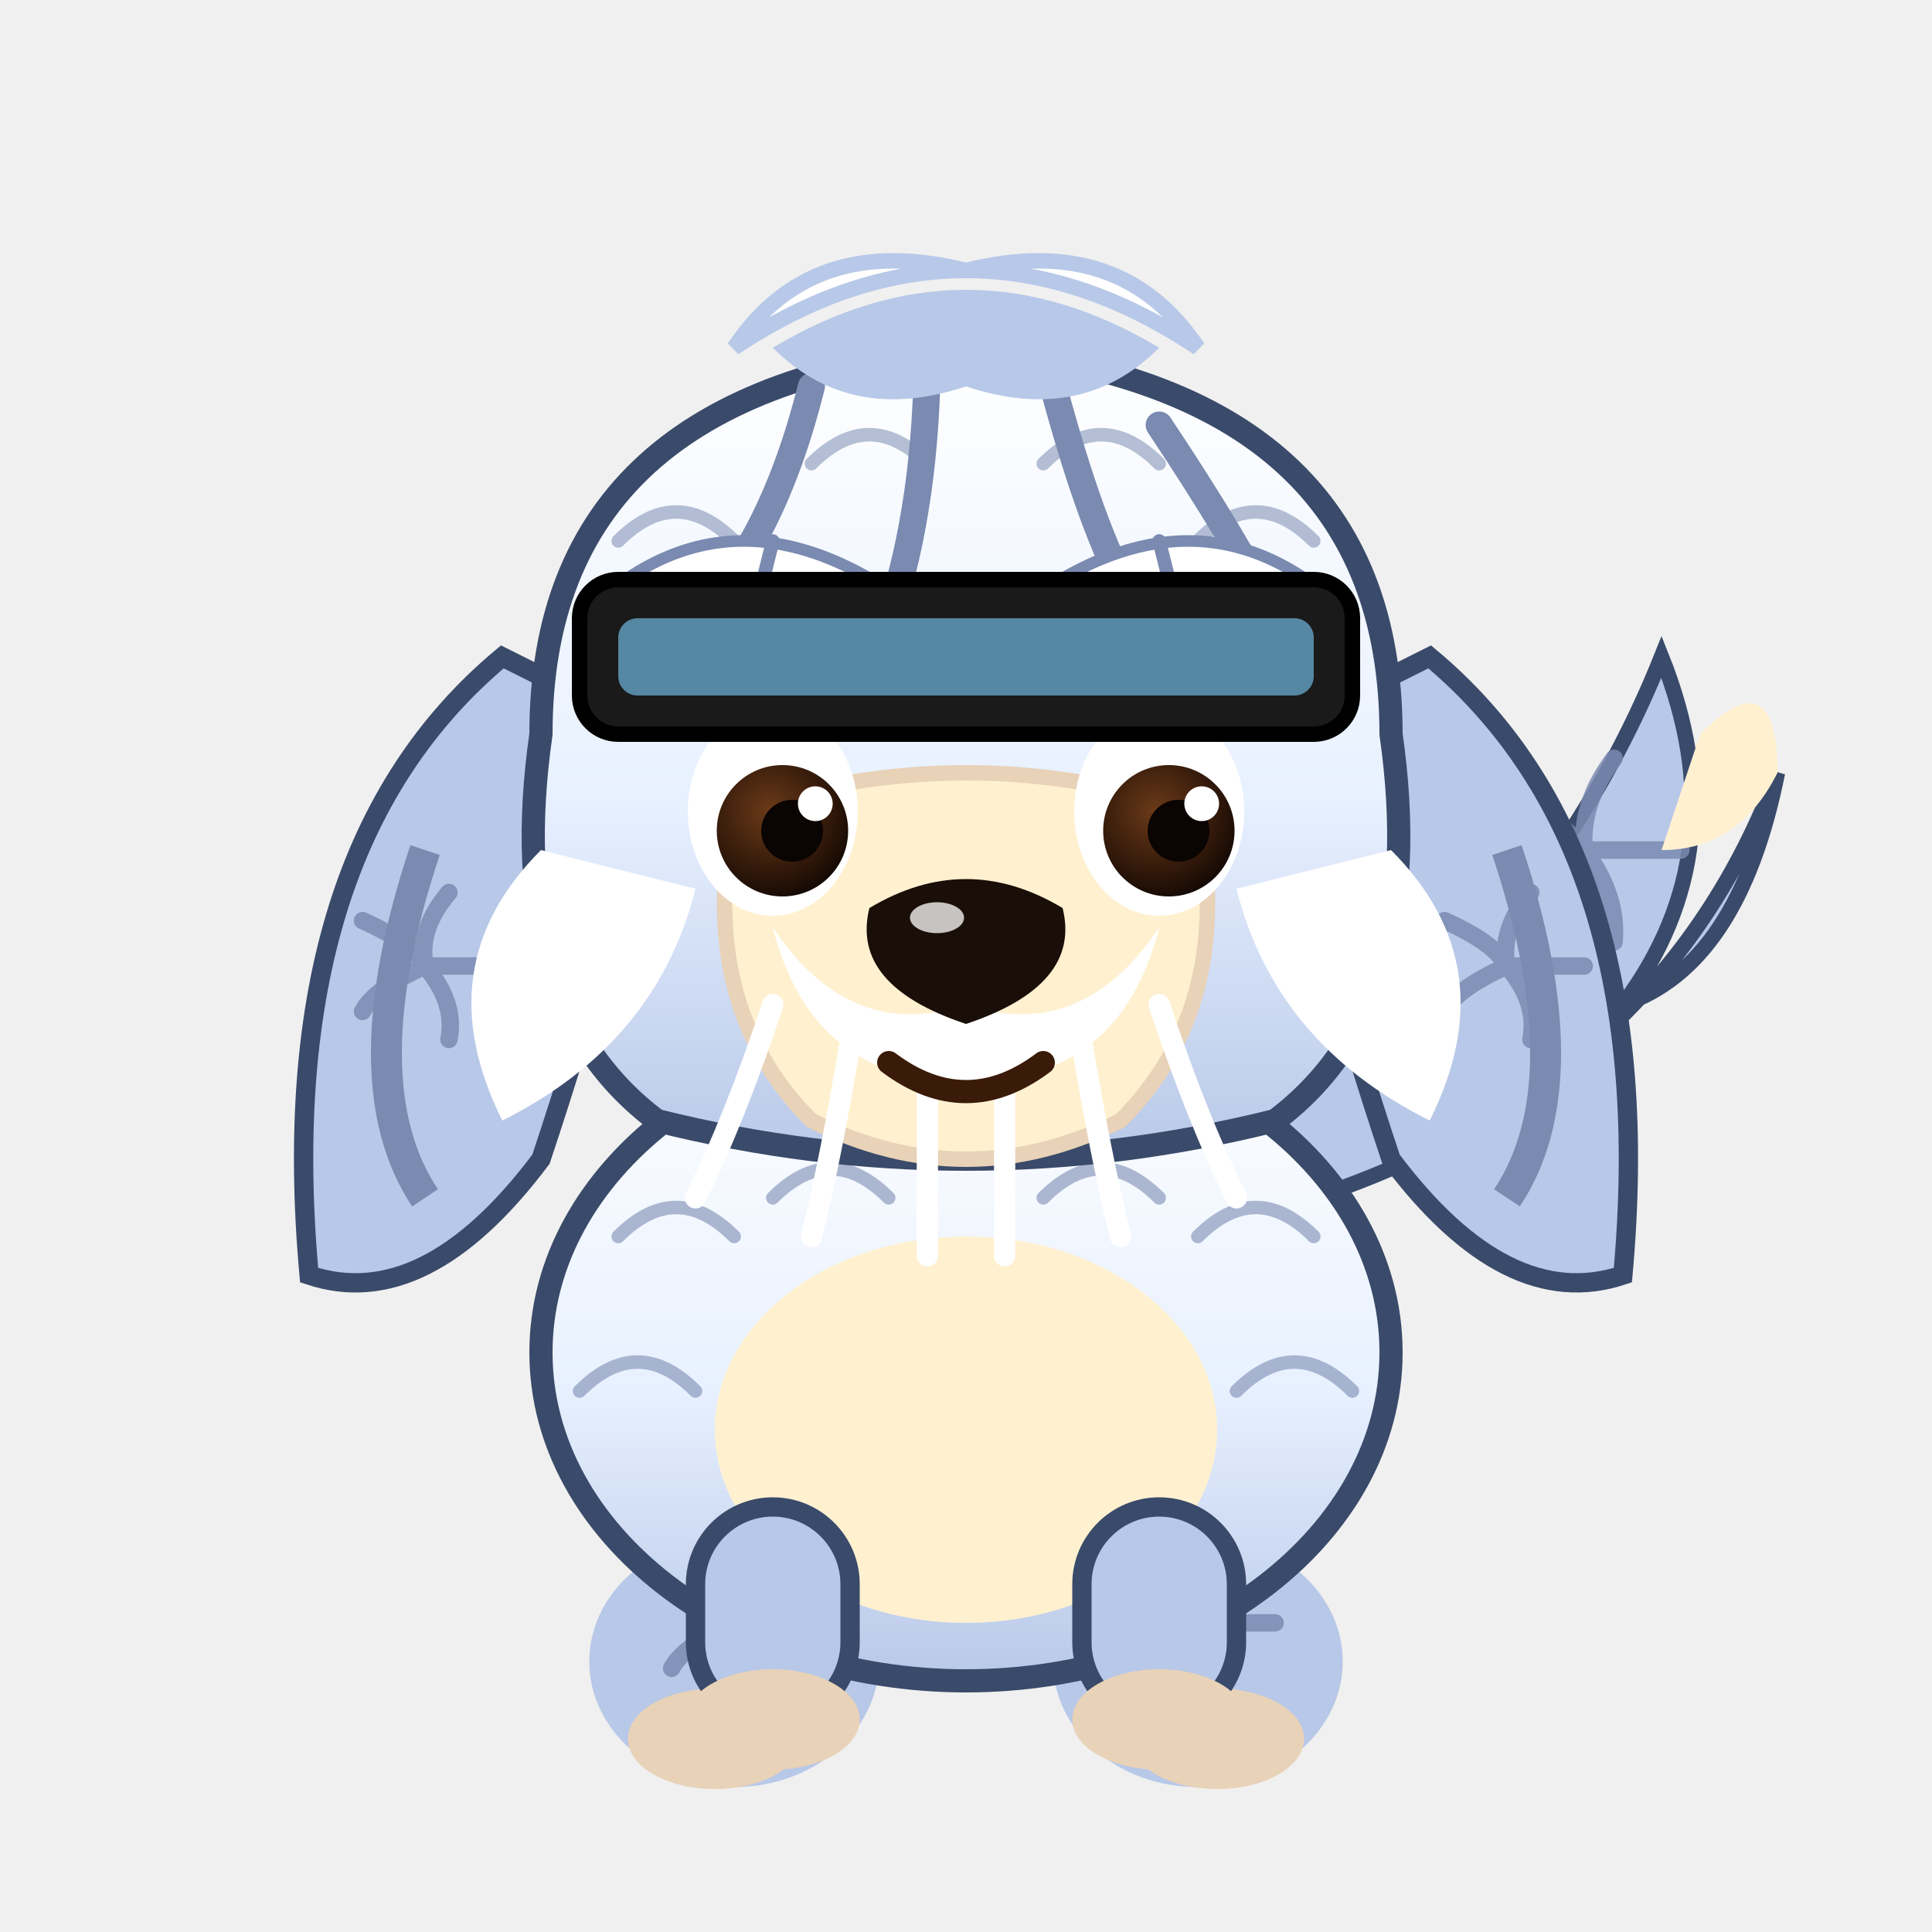
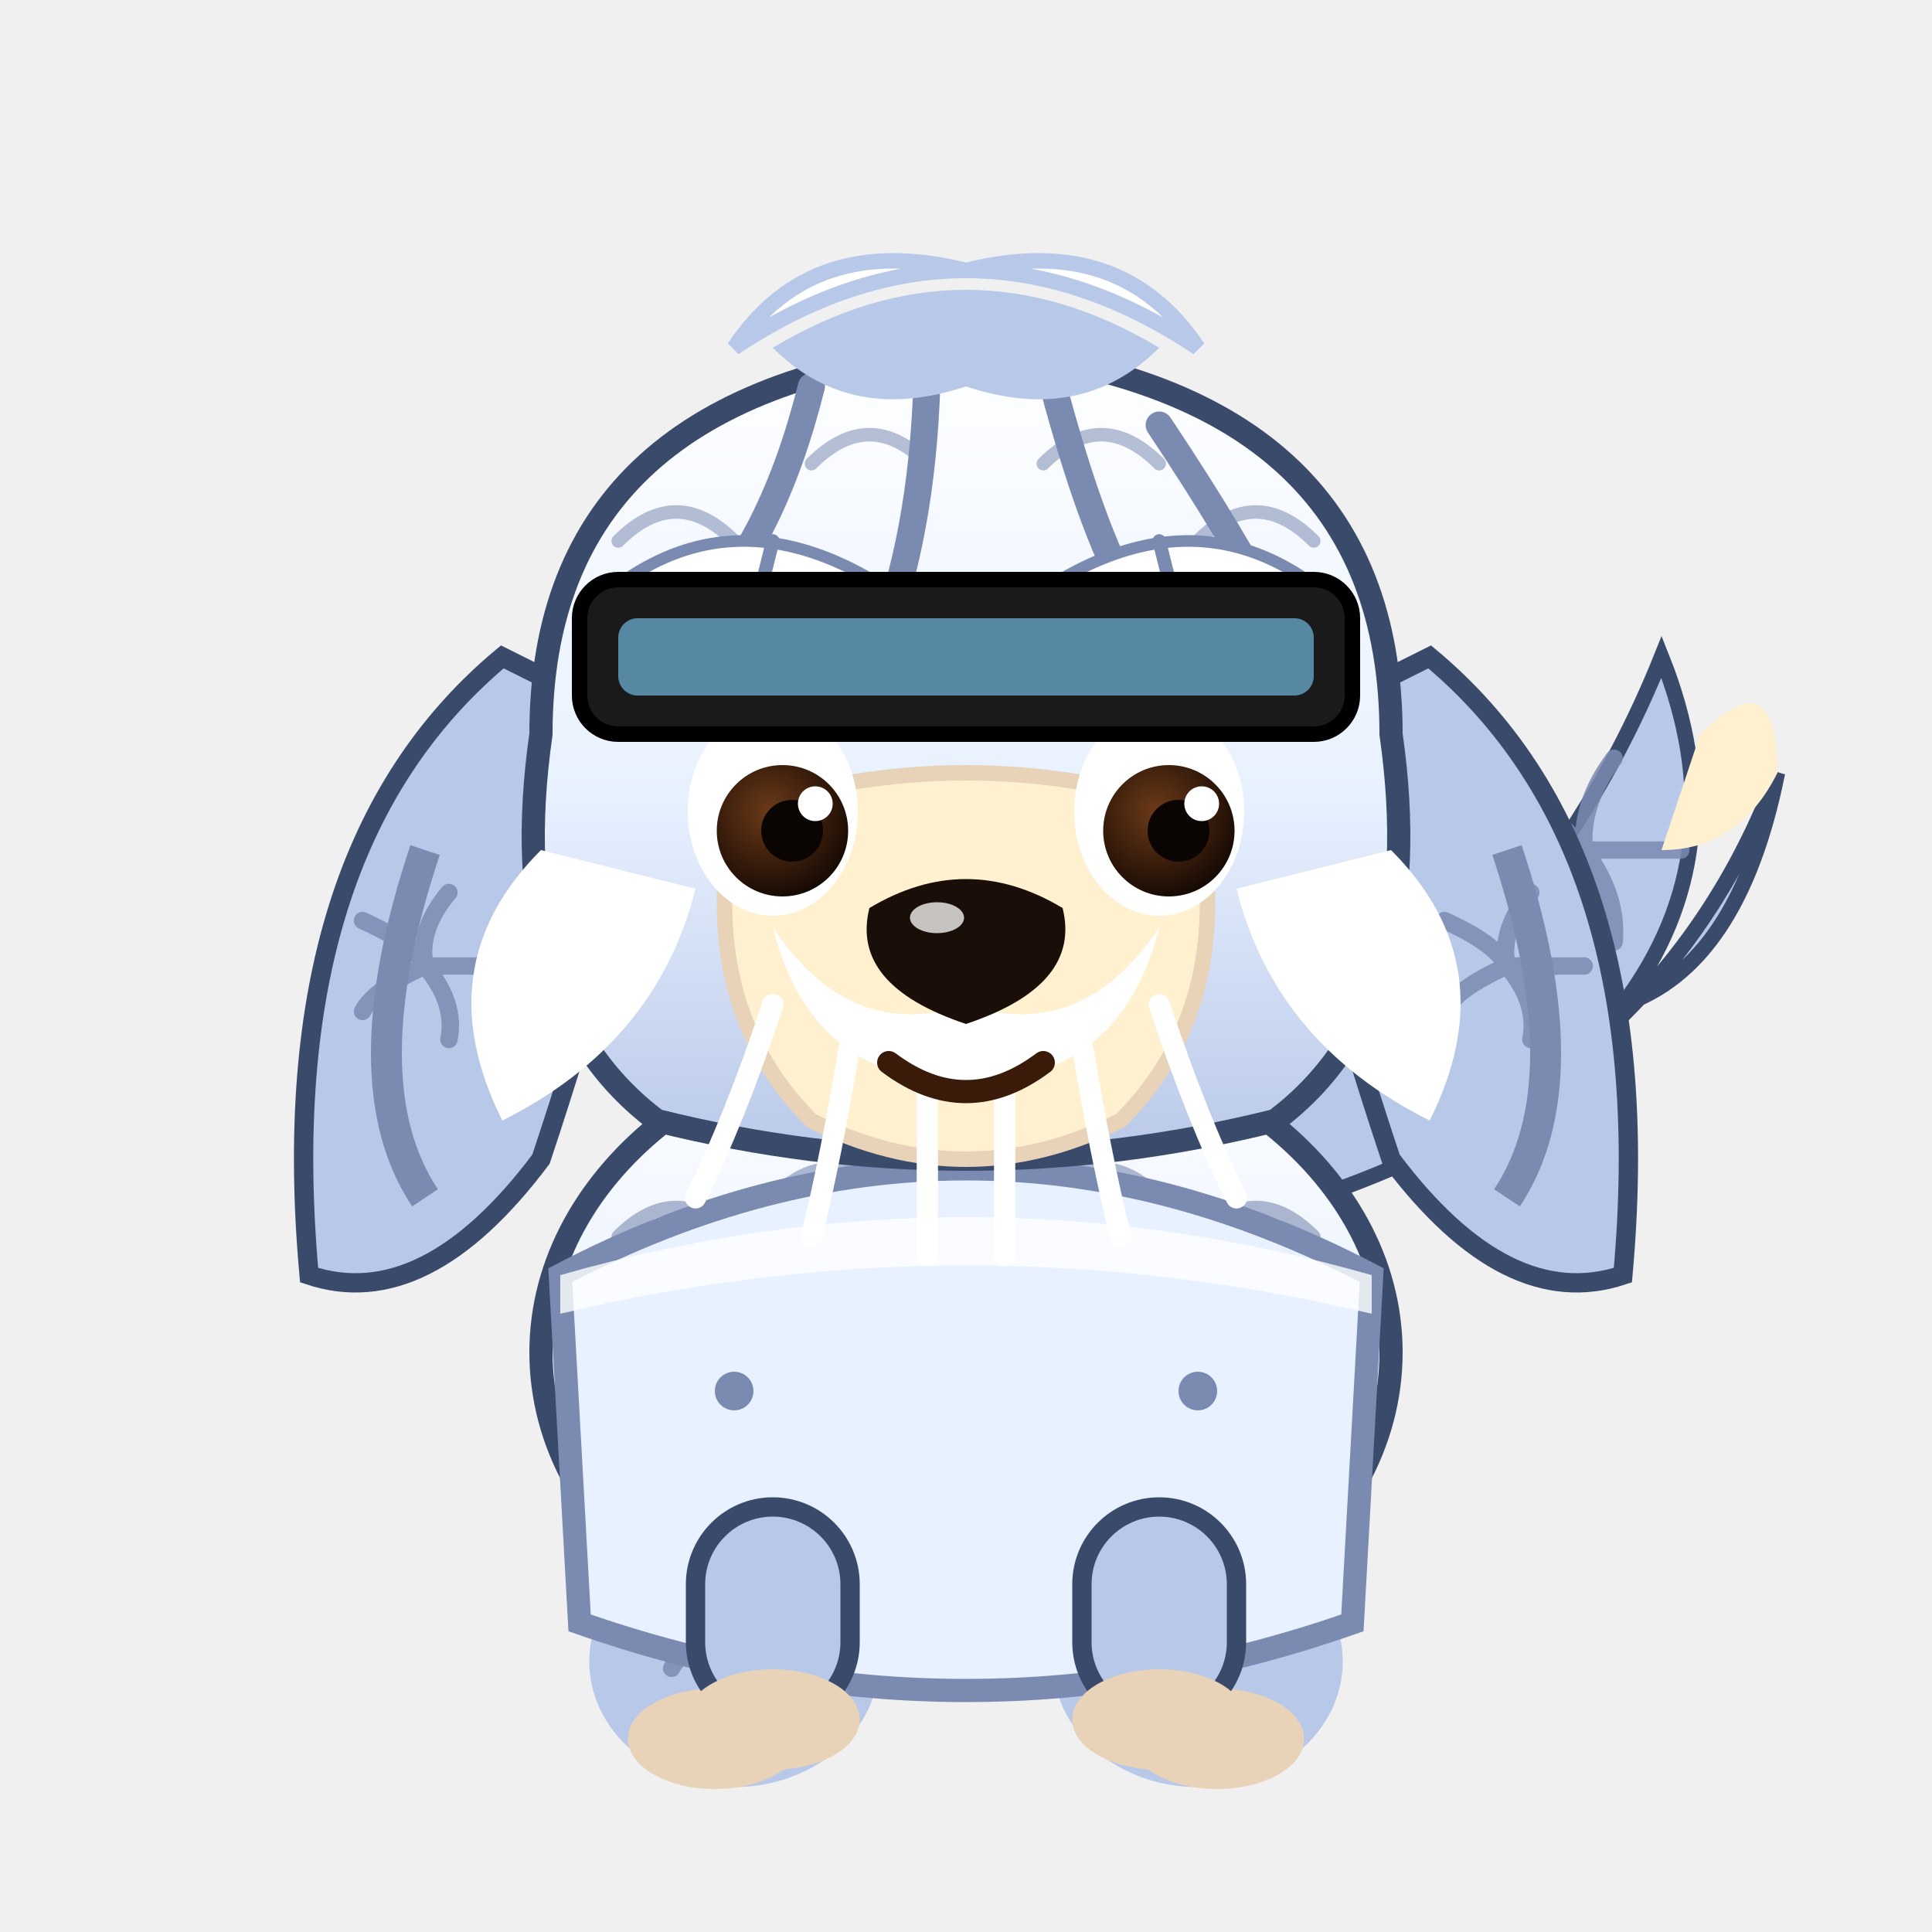
<svg viewBox="0 0 100 100" width="300" height="300" class=" bob" style="overflow:visible">
  <defs>
    <radialGradient id="eye-gojo" cx="40%" cy="35%" r="75%">
      <stop offset="0%" stop-color="#6b3a18" />
      <stop offset="70%" stop-color="#2a1408" />
      <stop offset="100%" stop-color="#0a0402" />
    </radialGradient>
    <linearGradient id="cape-gojo" x1="0" y1="0" x2="0" y2="1">
      <stop offset="0%" stop-color="#1a1024" />
      <stop offset="100%" stop-color="#3a1830" />
    </linearGradient>
    <linearGradient id="fur-gojo" x1="0" y1="0" x2="0" y2="1">
      <stop offset="0%" stop-color="#ffffff" />
      <stop offset="55%" stop-color="#e8f1ff" />
      <stop offset="100%" stop-color="#b8c8e8" />
    </linearGradient>
  </defs>
  <g>
    <g transform="">
      <g class="wag" style="transform-origin:72px 64px">
        <g>
          <path d="M68 62 Q86 56 92 40 Q90 50 84 52 Q90 44 86 34 Q82 44 74 52 Q78 46 72 44 Q72 54 66 58 Z" fill="#b8c8e8" stroke="#3a4a6a" stroke-width="0.8" />
          <g stroke="#7a8ab0" stroke-width="0.9" fill="none" stroke-linecap="round" opacity="0.85">
            <path d="M82 44 Q83.5 44 87 44" />
            <path d="M82 44 Q83.773 46.378 83.545 48.755" />
            <path d="M82 44 Q78.977 45.469 77.955 46.939" />
            <path d="M82 44 Q80.977 42.531 77.955 41.061" />
            <path d="M82 44 Q81.773 41.622 83.545 39.245" />
          </g>
          <path d="M88 38 Q92 34 92 40 Q90 44 86 44 Z" fill="#fff1d0" />
        </g>
      </g>
      <g>
        <ellipse cx="38" cy="86" rx="7.5" ry="6.5" fill="#b8c8e8" />
        <ellipse cx="62" cy="86" rx="7.5" ry="6.5" fill="#b8c8e8" />
        <g stroke="#7a8ab0" stroke-width="0.9" fill="none" stroke-linecap="round" opacity="0.85">
          <path d="M38 84 Q39 84 42 84" />
          <path d="M38 84 Q39.618 85.902 39.236 87.804" />
          <path d="M38 84 Q35.382 85.176 34.764 86.351" />
          <path d="M38 84 Q37.382 82.824 34.764 81.649" />
          <path d="M38 84 Q37.618 82.098 39.236 80.196" />
        </g>
        <g stroke="#7a8ab0" stroke-width="0.9" fill="none" stroke-linecap="round" opacity="0.85">
          <path d="M62 84 Q63 84 66 84" />
          <path d="M62 84 Q63.618 85.902 63.236 87.804" />
          <path d="M62 84 Q59.382 85.176 58.764 86.351" />
          <path d="M62 84 Q61.382 82.824 58.764 81.649" />
          <path d="M62 84 Q61.618 82.098 63.236 80.196" />
        </g>
        <ellipse cx="37" cy="90" rx="4.5" ry="2.6" fill="#e8d2b8" />
        <ellipse cx="63" cy="90" rx="4.5" ry="2.6" fill="#e8d2b8" />
      </g>
      <g>
        <ellipse cx="50" cy="70" rx="22" ry="17" fill="url(#fur-gojo)" stroke="#3a4a6a" stroke-width="1.2" />
        <ellipse cx="50" cy="74" rx="13" ry="10" fill="#fff1d0" />
        <g stroke="#7a8ab0" stroke-width="0.7" fill="none" opacity="0.6" stroke-linecap="round">
          <path d="M32 64 q3 -3 6 0" />
          <path d="M40 62 q3 -3 6 0" />
          <path d="M54 62 q3 -3 6 0" />
          <path d="M62 64 q3 -3 6 0" />
          <path d="M30 72 q3 -3 6 0" />
          <path d="M64 72 q3 -3 6 0" />
        </g>
+       </g>
+       <g>
+         <path d="M29 66 Q50 55 71 66 L70 84 Q50 91 30 84 Z" fill="#e8f1ff" stroke="#7a8ab0" stroke-width="1.2" />
+         <path d="M29 66 Q50 60 71 66 L71 68 Q50 63 29 68 Z" fill="#ffffff" opacity="0.8" />
+         <circle cx="38" cy="72" r="1" fill="#7a8ab0" />
+         <circle cx="62" cy="72" r="1" fill="#7a8ab0" />
      </g>
      <g>
        <rect x="36" y="78" width="8" height="11" rx="4" fill="#b8c8e8" stroke="#3a4a6a" stroke-width="1" />
        <rect x="56" y="78" width="8" height="11" rx="4" fill="#b8c8e8" stroke="#3a4a6a" stroke-width="1" />
        <ellipse cx="40" cy="89" rx="4.5" ry="2.6" fill="#e8d2b8" />
        <ellipse cx="60" cy="89" rx="4.5" ry="2.6" fill="#e8d2b8" />
      </g>
      <g>
        <path d="M26 34 Q14 44 16 66 Q22 68 28 60 Q32 48 34 38 Z" fill="#b8c8e8" stroke="#3a4a6a" stroke-width="1" />
        <path d="M74 34 Q86 44 84 66 Q78 68 72 60 Q68 48 66 38 Z" fill="#b8c8e8" stroke="#3a4a6a" stroke-width="1" />
        <path d="M22 44 Q18 56 22 62" fill="none" stroke="#7a8ab0" stroke-width="1.6" />
        <path d="M78 44 Q82 56 78 62" fill="none" stroke="#7a8ab0" stroke-width="1.6" />
        <g stroke="#7a8ab0" stroke-width="0.9" fill="none" stroke-linecap="round" opacity="0.85">
          <path d="M22 50 Q23 50 26 50" />
          <path d="M22 50 Q23.618 51.902 23.236 53.804" />
          <path d="M22 50 Q19.382 51.176 18.764 52.351" />
          <path d="M22 50 Q21.382 48.824 18.764 47.649" />
          <path d="M22 50 Q21.618 48.098 23.236 46.196" />
        </g>
        <g stroke="#7a8ab0" stroke-width="0.9" fill="none" stroke-linecap="round" opacity="0.85">
          <path d="M78 50 Q79 50 82 50" />
          <path d="M78 50 Q79.618 51.902 79.236 53.804" />
          <path d="M78 50 Q75.382 51.176 74.764 52.351" />
          <path d="M78 50 Q77.382 48.824 74.764 47.649" />
          <path d="M78 50 Q77.618 48.098 79.236 46.196" />
        </g>
        <path d="M28 38 Q28 20 50 18 Q72 20 72 38 Q74 52 66 58 Q50 62 34 58 Q26 52 28 38 Z" fill="url(#fur-gojo)" stroke="#3a4a6a" stroke-width="1.2" />
        <g stroke="#7a8ab0" stroke-width="0.7" fill="none" opacity="0.55" stroke-linecap="round">
          <path d="M32 28 q3 -3 6 0" />
          <path d="M42 24 q3 -3 6 0" />
          <path d="M54 24 q3 -3 6 0" />
          <path d="M62 28 q3 -3 6 0" />
        </g>
        <path d="M28 44 Q22 50 26 58 Q34 54 36 46 Z" fill="#ffffff" />
        <path d="M72 44 Q78 50 74 58 Q66 54 64 46 Z" fill="#ffffff" />
        <g>
          <g stroke="#7a8ab0" stroke-width="1.4" fill="none" stroke-linecap="round">
            <path d="M42 20 q-2 8 -6 12" />
            <path d="M48 18 q0 8 -2 14" />
            <path d="M54 18 q2 8 4 12" />
            <path d="M60 22 q4 6 6 10" />
          </g>
          <path d="M40 18 Q50 12 60 18 Q56 22 50 20 Q44 22 40 18 Z" fill="#b8c8e8" />
        </g>
        <g>
          <path d="M30 32 Q38 24 48 32 Q42 30 36 34 Q32 34 30 32 Z" fill="#ffffff" stroke="#7a8ab0" stroke-width="0.6" />
          <path d="M70 32 Q62 24 52 32 Q58 30 64 34 Q68 34 70 32 Z" fill="#ffffff" stroke="#7a8ab0" stroke-width="0.6" />
          <g stroke="#7a8ab0" stroke-width="0.7" fill="none" stroke-linecap="round">
            <path d="M34 30 l-2 4" />
            <path d="M40 28 l-1 4" />
            <path d="M46 30 l0 4" />
            <path d="M66 30 l2 4" />
            <path d="M60 28 l1 4" />
            <path d="M54 30 l0 4" />
          </g>
        </g>
        <path d="M38 42 Q50 38 62 42 Q64 52 58 58 Q50 62 42 58 Q36 52 38 42 Z" fill="#fff1d0" stroke="#e8d2b8" stroke-width="0.8" />
        <g>
          <g stroke="#ffffff" stroke-width="1.1" fill="none" stroke-linecap="round">
            <path d="M40 52 q-2 6 -4 10" />
            <path d="M44 54 q-1 6 -2 10" />
            <path d="M48 55 q0 6 0 10" />
            <path d="M52 55 q0 6 0 10" />
            <path d="M56 54 q1 6 2 10" />
            <path d="M60 52 q2 6 4 10" />
          </g>
          <path d="M40 48 Q44 54 50 52 Q56 54 60 48 Q58 56 50 56 Q42 56 40 48 Z" fill="#ffffff" />
        </g>
        <g class="blink" style="transform-origin:50px 42px">
          <ellipse cx="40" cy="42" rx="4.4" ry="5.4" fill="#fff" />
          <ellipse cx="60" cy="42" rx="4.4" ry="5.4" fill="#fff" />
          <circle cx="40.5" cy="43" r="3.4" fill="url(#eye-gojo)" />
          <circle cx="60.5" cy="43" r="3.4" fill="url(#eye-gojo)" />
          <circle cx="41" cy="43" r="1.6" fill="#0a0402" />
          <circle cx="61" cy="43" r="1.6" fill="#0a0402" />
          <circle cx="42.2" cy="41.6" r="0.9" fill="#fff" />
          <circle cx="62.2" cy="41.6" r="0.9" fill="#fff" />
        </g>
        <g>
          <path d="M45 47 Q50 44 55 47 Q56 51 50 53 Q44 51 45 47 Z" fill="#1a0e08" />
          <ellipse cx="48.5" cy="47.5" rx="1.4" ry="0.8" fill="#fff" opacity="0.75" />
          <path d="M46 55 Q50 58 54 55" stroke="#3a1a08" stroke-width="1.2" fill="none" stroke-linecap="round" />
        </g>
        <g>
          <rect x="30" y="30" width="40" height="8" rx="2" fill="#1a1a1a" stroke="#000" stroke-width="0.8" />
          <rect x="32" y="32" width="36" height="4" rx="1" fill="#7fd0ff" opacity="0.6" />
          <path d="M38 18 Q50 10 62 18 Q58 12 50 14 Q42 12 38 18 Z" fill="#ffffff" stroke="#b8c8e8" stroke-width="0.8" />
        </g>
      </g>
    </g>
  </g>
</svg>
